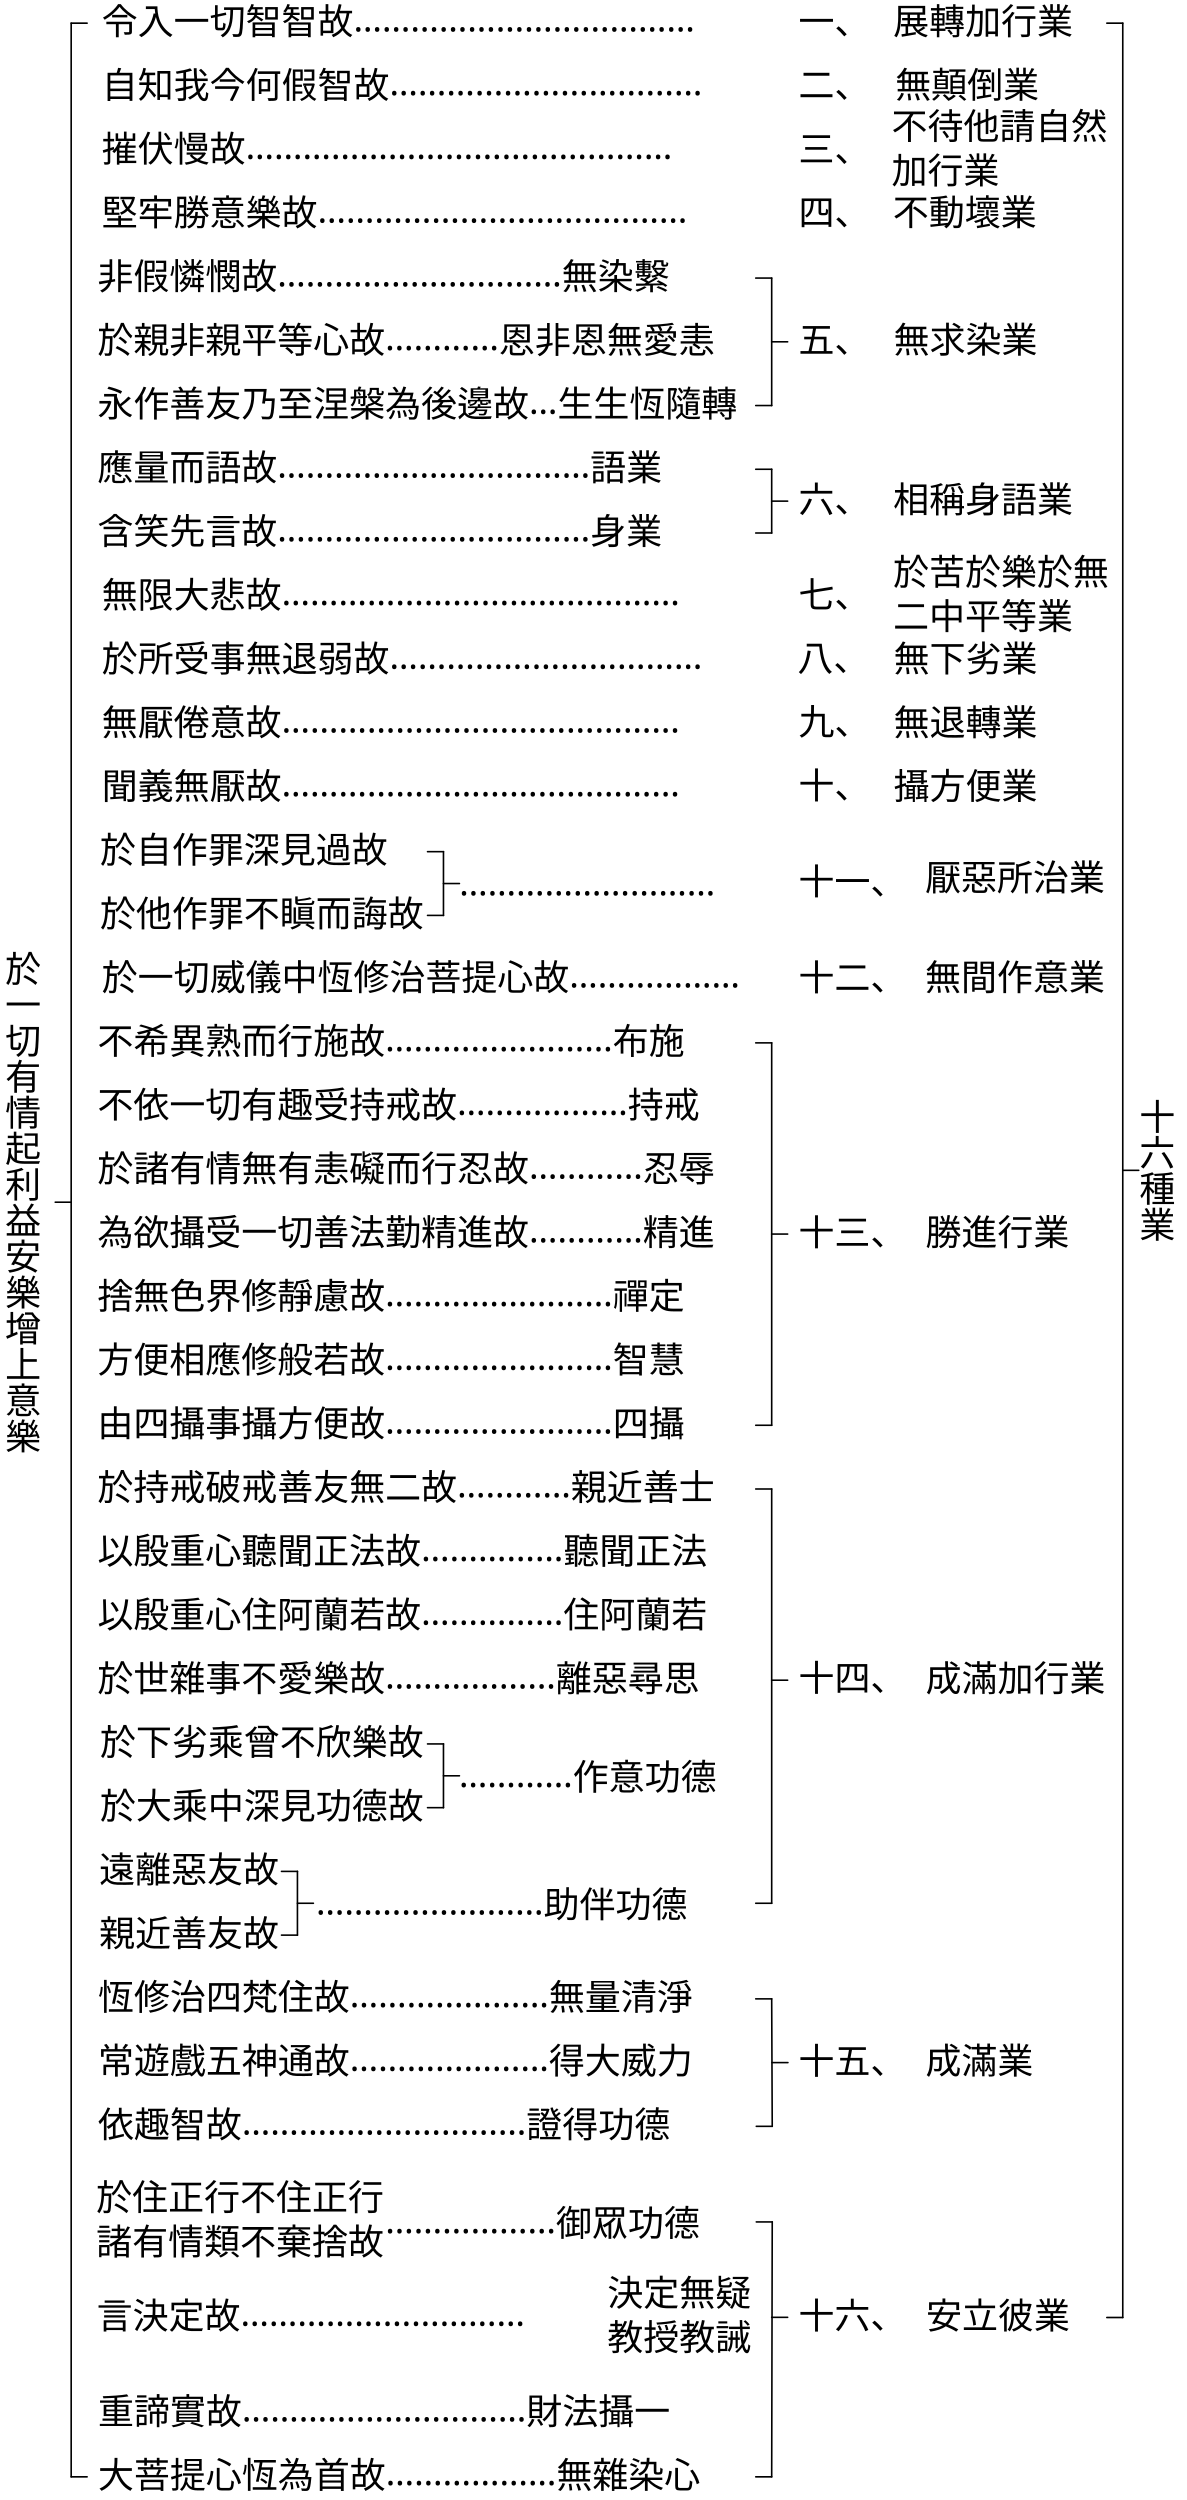
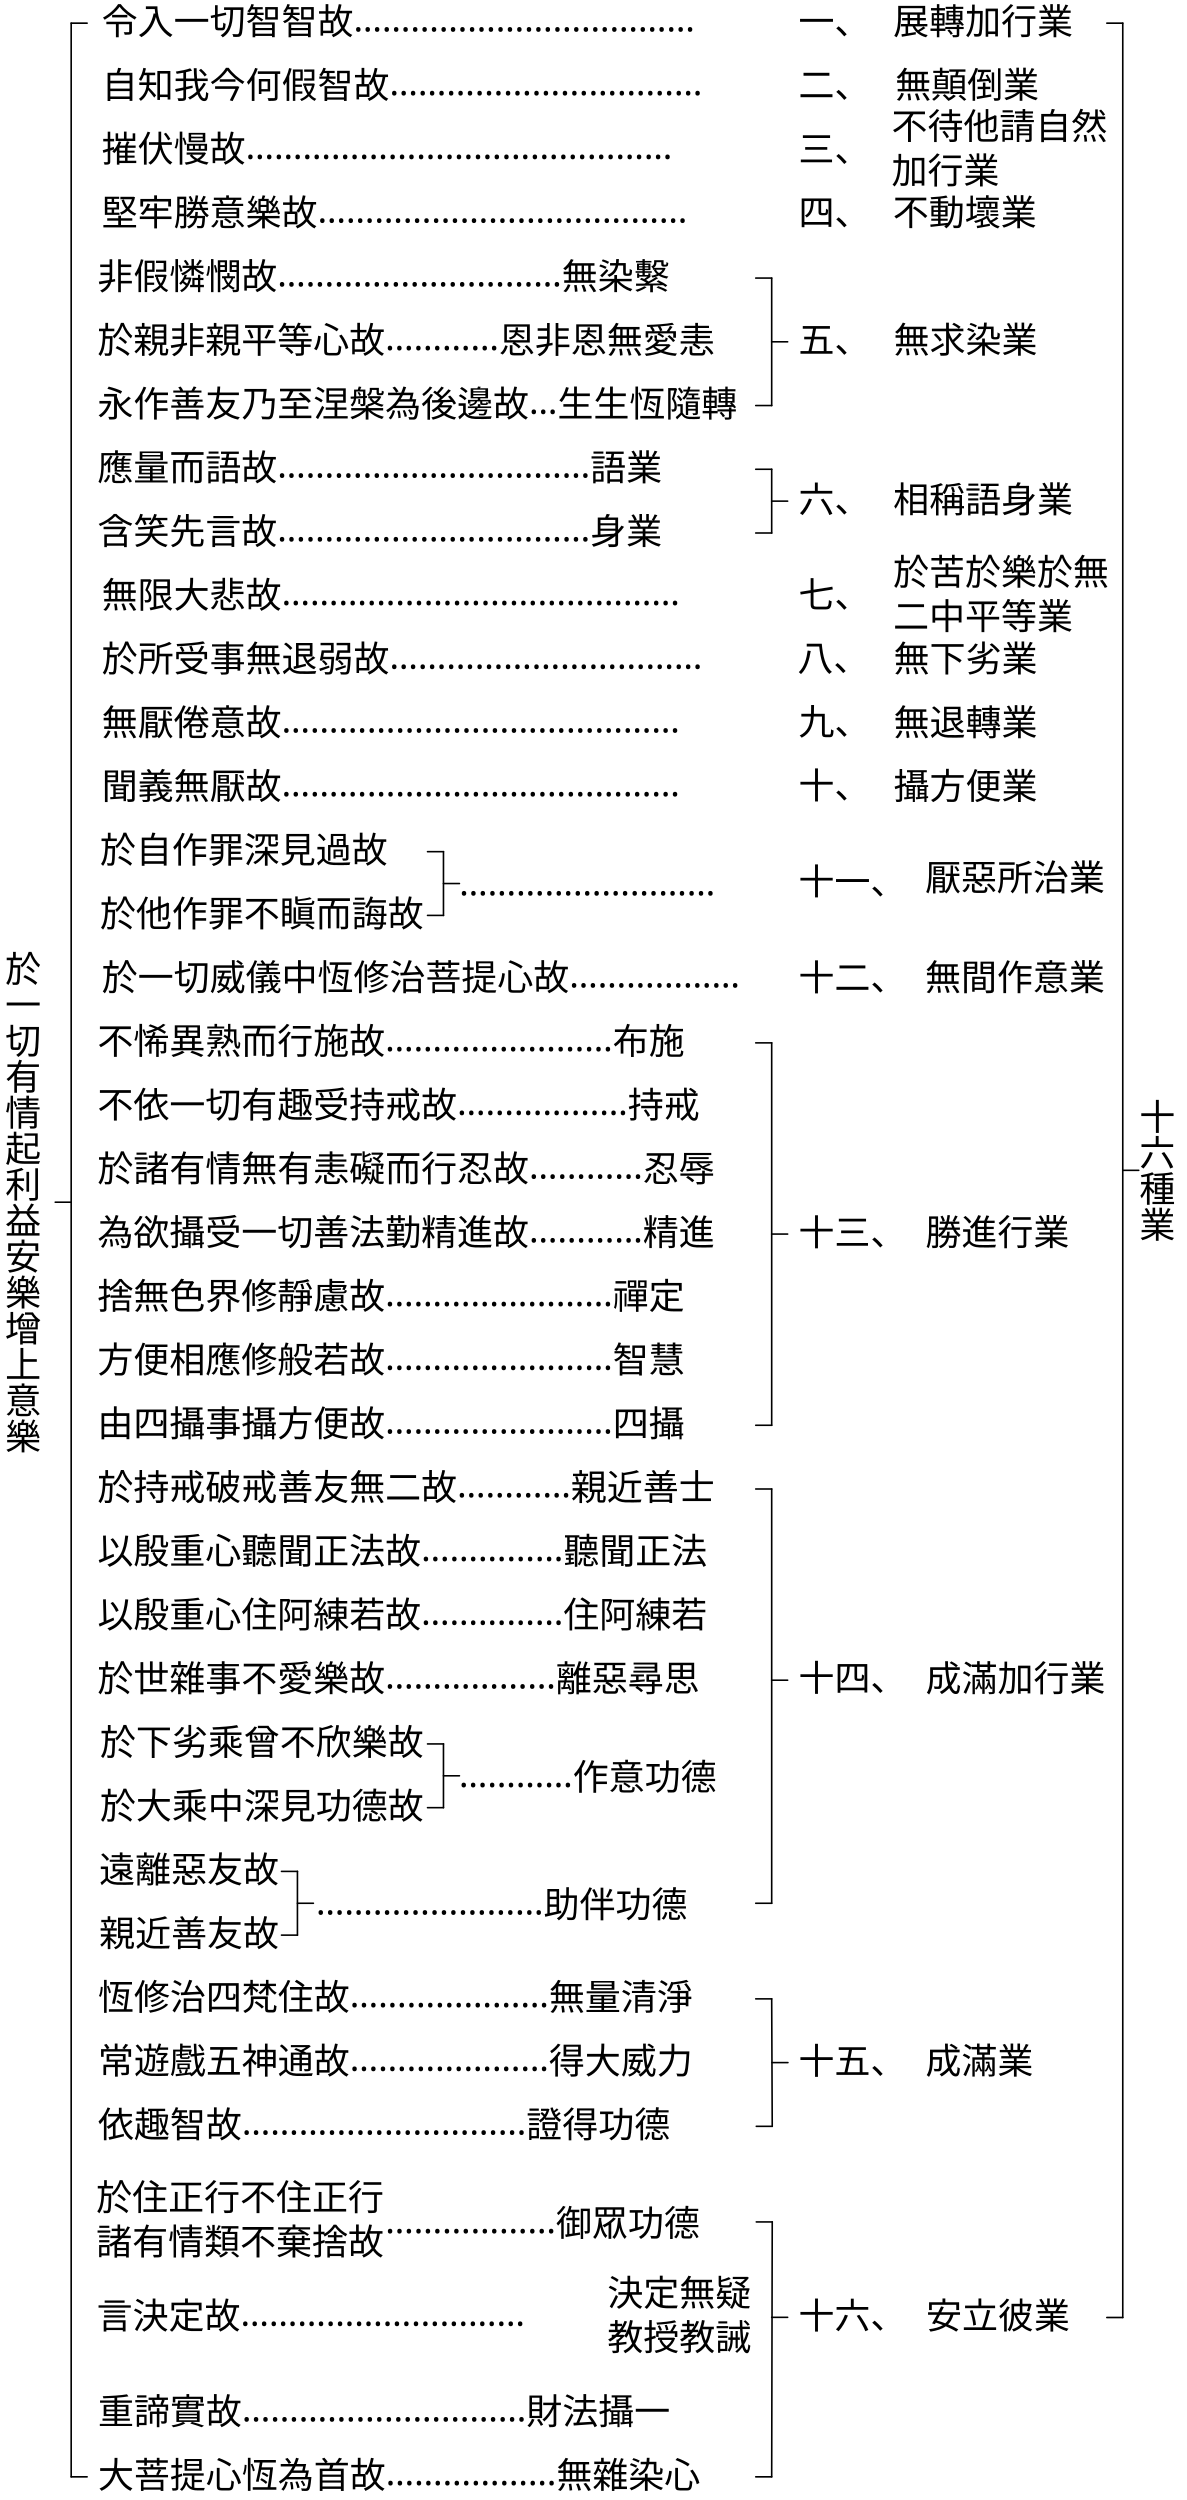
<svg xmlns="http://www.w3.org/2000/svg" width="7.331in" height="15.443in" viewBox="0 0 527.854 1111.9" xml:space="preserve" color-interpolation-filters="sRGB" class="st5">
  <style type="text/css">
	
		.st1 {fill:none;stroke:none;stroke-linecap:round;stroke-linejoin:round;stroke-width:0.72}
		.st2 {fill:#000000;font-family:新細明體;font-size:1.333em}
		.st3 {font-size:1em}
		.st4 {stroke:#000000;stroke-linecap:round;stroke-linejoin:round;stroke-width:0.72}
		.st5 {fill:none;fill-rule:evenodd;font-size:12px;overflow:visible;stroke-linecap:square;stroke-miterlimit:3}
	
	</style>
  <g>
    <g id="group128-1" transform="translate(0.36,-0.36)">
      <g id="shape1-2" transform="translate(39.563,-1091.34)">
        <rect x="0" y="1092.06" width="314.646" height="19.843" class="st1" />
        <text x="5.32" y="1106.96" class="st2">令入一切智智故………………………………</text>
      </g>
      <g id="shape2-5" transform="translate(392.866,-823.551)">
        <rect x="0" y="1066.55" width="104.346" height="45.354" class="st1" />
        <text x="0.25em 1.254em 2.259em 3.263em 4.267em 5.272em" y="1084.06" class="st2">於苦於樂於無<tspan x="0.25em 1.505em 2.761em          4.016em 5.272em" dy="1.234em" class="st3">二中平等業</tspan>
        </text>
      </g>
      <g id="shape3-9" transform="translate(350.346,-1091.34)">
        <rect x="0" y="1092.06" width="56.866" height="19.843" class="st1" />
        <text x="4.43" y="1106.96" class="st2">一、　</text>
      </g>
      <g id="shape4-12" transform="translate(350.346,-1063.08)">
        <rect x="0" y="1092.06" width="56.866" height="19.843" class="st1" />
        <text x="4.43" y="1106.96" class="st2">二、　</text>
      </g>
      <g id="shape5-15" transform="translate(350.346,-1034.56)">
        <rect x="0" y="1092.06" width="56.866" height="19.843" class="st1" />
        <text x="4.43" y="1106.96" class="st2">三、　</text>
      </g>
      <g id="shape6-18" transform="translate(350.346,-1006.39)">
        <rect x="0" y="1092.06" width="56.866" height="19.843" class="st1" />
        <text x="4.43" y="1106.96" class="st2">四、　</text>
      </g>
      <g id="shape7-21" transform="translate(350.346,-949.693)">
        <rect x="0" y="1092.06" width="56.866" height="19.843" class="st1" />
        <text x="4.43" y="1106.96" class="st2">五、　</text>
      </g>
      <g id="shape8-24" transform="translate(350.346,-878.654)">
        <rect x="0" y="1092.06" width="56.866" height="19.843" class="st1" />
        <text x="4.43" y="1106.96" class="st2">六、　</text>
      </g>
      <g id="shape9-27" transform="translate(350.346,-836.307)">
        <rect x="0" y="1092.06" width="56.866" height="19.843" class="st1" />
        <text x="4.43" y="1106.96" class="st2">七、　</text>
      </g>
      <g id="shape10-30" transform="translate(349.87,-808.134)">
        <rect x="0" y="1092.06" width="56.866" height="19.843" class="st1" />
        <text x="4.43" y="1106.96" class="st2">八、　</text>
      </g>
      <g id="shape11-33" transform="translate(350.346,-779.787)">
        <rect x="0" y="1092.06" width="56.866" height="19.843" class="st1" />
        <text x="4.43" y="1106.96" class="st2">九、　</text>
      </g>
      <g id="shape12-36" transform="translate(350.346,-751.441)">
        <rect x="0" y="1092.06" width="56.866" height="19.843" class="st1" />
        <text x="4.43" y="1106.96" class="st2">十、　</text>
      </g>
      <g id="shape13-39" transform="translate(350.346,-708.748)">
        <rect x="0" y="1092.06" width="56.866" height="19.843" class="st1" />
        <text x="4.43" y="1106.96" class="st2">十一、</text>
      </g>
      <g id="shape14-42" transform="translate(350.346,-666.055)">
        <rect x="0" y="1092.06" width="56.866" height="19.843" class="st1" />
        <text x="4.43" y="1106.96" class="st2">十二、</text>
      </g>
      <g id="shape15-45" transform="translate(350.346,-552.669)">
        <rect x="0" y="1092.06" width="56.866" height="19.843" class="st1" />
        <text x="4.43" y="1106.96" class="st2">十三、</text>
      </g>
      <g id="shape16-48" transform="translate(350.346,-354.504)">
        <rect x="0" y="1092.06" width="56.866" height="19.843" class="st1" />
        <text x="4.43" y="1106.96" class="st2">十四、</text>
      </g>
      <g id="shape17-51" transform="translate(350.346,-184.165)">
        <rect x="0" y="1092.06" width="56.866" height="19.843" class="st1" />
        <text x="4.43" y="1106.96" class="st2">十五、</text>
      </g>
      <g id="shape18-54" transform="translate(350.346,-70.8661)">
        <rect x="0" y="1092.06" width="56.866" height="19.843" class="st1" />
        <text x="4.43" y="1106.96" class="st2">十六、</text>
      </g>
      <g id="shape19-57" transform="translate(392.512,-1091.34)">
        <rect x="0" y="1092.06" width="88.756" height="19.843" class="st1" />
        <text x="4.38" y="1106.96" class="st2">展轉加行業</text>
      </g>
      <g id="shape20-60" transform="translate(391.094,-1063.08)">
        <rect x="0" y="1092.06" width="77.417" height="19.843" class="st1" />
        <text x="6.71" y="1106.96" class="st2">無顛倒業</text>
      </g>
      <g id="shape21-63" transform="translate(392.157,-1021.8)">
        <rect x="0" y="1066.55" width="108.598" height="45.354" class="st1" />
        <text x="4" y="1084.06" class="st2">不待他請自然<tspan x="4" dy="1.234em" class="st3">加行業</tspan>
        </text>
      </g>
      <g id="shape22-67" transform="translate(390.386,-1006.39)">
        <rect x="0" y="1092.06" width="76.709" height="19.843" class="st1" />
        <text x="6.35" y="1106.96" class="st2">不動壞業</text>
      </g>
      <g id="shape23-70" transform="translate(390.74,-949.693)">
        <rect x="0" y="1092.06" width="76.709" height="19.843" class="st1" />
        <text x="6.35" y="1106.96" class="st2">無求染業</text>
      </g>
      <g id="shape24-73" transform="translate(392.512,-878.654)">
        <rect x="0" y="1092.06" width="88.756" height="19.843" class="st1" />
-         <text x="4.38" y="1106.96" class="st2">相稱身語業</text>
+         <text x="4.38" y="1106.96" class="st2">相稱語身業</text>
      </g>
      <g id="shape25-76" transform="translate(39.563,-1062.99)">
        <rect x="0" y="1092.06" width="314.646" height="19.843" class="st1" />
        <text x="5.32" y="1106.96" class="st2">自知我今何假智故……………………………</text>
      </g>
      <g id="shape26-79" transform="translate(39.563,-1034.65)">
        <rect x="0" y="1092.06" width="314.646" height="19.843" class="st1" />
        <text x="5.32" y="1106.96" class="st2">摧伏慢故………………………………………</text>
      </g>
      <g id="shape27-82" transform="translate(39.563,-1006.3)">
        <rect x="0" y="1092.06" width="314.646" height="19.843" class="st1" />
        <text x="5.32" y="1106.96" class="st2">堅牢勝意樂故…………………………………</text>
      </g>
      <g id="shape28-85" transform="translate(37.437,-977.953)">
        <rect x="0" y="1092.06" width="299.055" height="19.843" class="st1" />
        <text x="5.53" y="1106.96" class="st2">非假憐憫故…………………………無染繫</text>
      </g>
      <g id="shape29-88" transform="translate(37.437,-949.606)">
        <rect x="0" y="1092.06" width="299.055" height="19.843" class="st1" />
        <text x="5.53" y="1106.96" class="st2">於親非親平等心故…………恩非恩無愛恚</text>
      </g>
      <g id="shape30-91" transform="translate(37.437,-921.26)">
        <rect x="0" y="1092.06" width="299.055" height="19.843" class="st1" />
        <text x="5.53" y="1106.96" class="st2">永作善友乃至涅槃為後邊故…生生恆隨轉</text>
      </g>
      <g id="shape31-94" transform="translate(335.783,-987.874)">
        <path d="M0 1111.9 L7.09 1111.9" class="st4" />
      </g>
      <g id="shape32-97" transform="translate(335.783,-931.181)">
        <path d="M0 1111.9 L7.09 1111.9" class="st4" />
      </g>
      <g id="shape33-100" transform="translate(342.87,-959.528)">
        <path d="M0 1111.9 L7.09 1111.9" class="st4" />
      </g>
      <g id="shape34-103" transform="translate(-769.031,180.72) rotate(-90)">
        <path d="M0 1111.9 L56.69 1111.9" class="st4" />
      </g>
      <g id="shape35-106" transform="translate(335.783,-902.835)">
        <path d="M0 1111.9 L7.09 1111.9" class="st4" />
      </g>
      <g id="shape36-109" transform="translate(342.87,-888.661)">
        <path d="M0 1111.9 L7.09 1111.9" class="st4" />
      </g>
      <g id="shape37-112" transform="translate(335.783,-874.488)">
        <path d="M0 1111.9 L7.09 1111.9" class="st4" />
      </g>
      <g id="shape38-115" transform="translate(-769.031,237.413) rotate(-90)">
        <path d="M0 1111.9 L28.35 1111.9" class="st4" />
      </g>
      <g id="shape39-118" transform="translate(37.437,-892.913)">
        <rect x="0" y="1092.06" width="299.055" height="19.843" class="st1" />
        <text x="5.53" y="1106.96" class="st2">應量而語故……………………………語業</text>
      </g>
      <g id="shape40-121" transform="translate(37.437,-864.567)">
        <rect x="0" y="1092.06" width="299.055" height="19.843" class="st1" />
        <text x="5.53" y="1106.96" class="st2">含笑先言故……………………………身業</text>
      </g>
      <g id="shape41-124" transform="translate(39.563,-836.22)">
        <rect x="0" y="1092.06" width="314.646" height="19.843" class="st1" />
        <text x="5.32" y="1106.96" class="st2">無限大悲故……………………………………</text>
      </g>
      <g id="shape42-127" transform="translate(39.563,-807.874)">
        <rect x="0" y="1092.06" width="314.646" height="19.843" class="st1" />
        <text x="5.32" y="1106.96" class="st2">於所受事無退弱故……………………………</text>
      </g>
      <g id="shape43-130" transform="translate(390.74,-807.874)">
        <rect x="0" y="1092.06" width="76.709" height="19.843" class="st1" />
        <text x="6.35" y="1106.96" class="st2">無下劣業</text>
      </g>
-       <g id="shape44-133" transform="translate(4.39648E-14,-460.508)">
+       <g id="shape44-133" transform="translate(1.59872E-14,-460.508)">
        <rect x="0" y="879.216" width="19.843" height="232.685" class="st1" />
        <text x="9.92" y="883.56" writing-mode="tb-rl" class="st2">於一切有情起利益安樂增上意樂</text>
      </g>
      <g id="shape45-136" transform="translate(39.563,-779.528)">
        <rect x="0" y="1092.06" width="314.646" height="19.843" class="st1" />
        <text x="5.32" y="1106.96" class="st2">無厭倦意故……………………………………</text>
      </g>
      <g id="shape46-139" transform="translate(390.74,-779.528)">
        <rect x="0" y="1092.06" width="76.709" height="19.843" class="st1" />
        <text x="6.35" y="1106.96" class="st2">無退轉業</text>
      </g>
      <g id="shape47-142" transform="translate(390.74,-751.181)">
        <rect x="0" y="1092.06" width="76.709" height="19.843" class="st1" />
        <text x="6.35" y="1106.96" class="st2">攝方便業</text>
      </g>
      <g id="shape48-145" transform="translate(39.563,-751.181)">
        <rect x="0" y="1092.06" width="314.646" height="19.843" class="st1" />
        <text x="5.32" y="1106.96" class="st2">聞義無厭故……………………………………</text>
      </g>
      <g id="shape49-148" transform="translate(38.1457,-722.835)">
        <rect x="0" y="1092.06" width="155.906" height="19.843" class="st1" />
        <text x="5.95" y="1106.96" class="st2">於自作罪深見過故</text>
      </g>
      <g id="shape51-151" transform="translate(38.1457,-694.488)">
        <rect x="0" y="1092.06" width="155.906" height="19.843" class="st1" />
        <text x="5.95" y="1106.96" class="st2">於他作罪不瞋而誨故</text>
      </g>
      <g id="shape52-154" transform="translate(189.799,-732.756)">
        <path d="M0 1111.9 L7.09 1111.9" class="st4" />
      </g>
      <g id="shape53-157" transform="translate(196.886,-718.583)">
        <path d="M0 1111.9 L7.09 1111.9" class="st4" />
      </g>
      <g id="shape54-160" transform="translate(189.799,-704.409)">
        <path d="M0 1111.9 L7.09 1111.9" class="st4" />
      </g>
      <g id="shape55-163" transform="translate(-915.015,407.492) rotate(-90)">
        <path d="M0 1111.9 L28.35 1111.9" class="st4" />
      </g>
      <g id="shape56-166" transform="translate(406.685,-710.52)">
        <rect x="0" y="1092.06" width="88.756" height="19.843" class="st1" />
        <text x="4.38" y="1106.96" class="st2">厭惡所治業</text>
      </g>
      <g id="shape57-169" transform="translate(39.563,-666.142)">
        <rect x="0" y="1092.06" width="314.646" height="19.843" class="st1" />
        <text x="5.32" y="1106.96" class="st2">於一切威儀中恆修治菩提心故………………</text>
      </g>
      <g id="shape58-172" transform="translate(406.685,-666.142)">
        <rect x="0" y="1092.06" width="88.756" height="19.843" class="st1" />
        <text x="4.38" y="1106.96" class="st2">無間作意業</text>
      </g>
      <g id="shape59-175" transform="translate(37.437,-637.795)">
        <rect x="0" y="1092.06" width="299.055" height="19.843" class="st1" />
-         <text x="5.53" y="1106.96" class="st2">不希異熟而行施故……………………布施</text>
+         <text x="5.53" y="1106.96" class="st2">不悕異熟而行施故……………………布施</text>
      </g>
      <g id="shape60-178" transform="translate(37.437,-609.449)">
        <rect x="0" y="1092.06" width="299.055" height="19.843" class="st1" />
        <text x="5.53" y="1106.96" class="st2">不依一切有趣受持戒故………………持戒</text>
      </g>
      <g id="shape61-181" transform="translate(37.437,-581.102)">
        <rect x="0" y="1092.06" width="299.055" height="19.843" class="st1" />
        <text x="5.53" y="1106.96" class="st2">於諸有情無有恚礙而行忍故…………忍辱</text>
      </g>
      <g id="shape62-184" transform="translate(37.437,-552.756)">
        <rect x="0" y="1092.06" width="299.055" height="19.843" class="st1" />
        <text x="5.53" y="1106.96" class="st2">為欲攝受一切善法勤精進故…………精進</text>
      </g>
      <g id="shape63-187" transform="translate(404.913,-552.756)">
        <rect x="0" y="1092.06" width="76.709" height="19.843" class="st1" />
        <text x="6.35" y="1106.96" class="st2">勝進行業</text>
      </g>
      <g id="shape64-190" transform="translate(335.783,-647.717)">
        <path d="M0 1111.9 L7.09 1111.9" class="st4" />
      </g>
      <g id="shape65-193" transform="translate(335.783,-477.638)">
        <path d="M0 1111.9 L7.09 1111.9" class="st4" />
      </g>
      <g id="shape66-196" transform="translate(-769.031,634.263) rotate(-90)">
        <path d="M0 1111.9 L170.08 1111.9" class="st4" />
      </g>
      <g id="shape67-199" transform="translate(342.87,-562.677)">
        <path d="M0 1111.9 L7.09 1111.9" class="st4" />
      </g>
      <g id="shape68-202" transform="translate(37.437,-524.409)">
        <rect x="0" y="1092.06" width="299.055" height="19.843" class="st1" />
        <text x="5.53" y="1106.96" class="st2">捨無色界修靜慮故……………………禪定</text>
      </g>
      <g id="shape69-205" transform="translate(37.437,-496.063)">
        <rect x="0" y="1092.06" width="299.055" height="19.843" class="st1" />
        <text x="5.53" y="1106.96" class="st2">方便相應修般若故……………………智慧</text>
      </g>
      <g id="shape70-208" transform="translate(37.437,-467.717)">
        <rect x="0" y="1092.06" width="299.055" height="19.843" class="st1" />
        <text x="5.53" y="1106.96" class="st2">由四攝事攝方便故……………………四攝</text>
      </g>
      <g id="shape71-211" transform="translate(37.437,-439.37)">
        <rect x="0" y="1092.06" width="299.055" height="19.843" class="st1" />
        <text x="5.53" y="1106.96" class="st2">於持戒破戒善友無二故…………親近善士</text>
      </g>
      <g id="shape72-214" transform="translate(37.437,-411.024)">
        <rect x="0" y="1092.06" width="299.055" height="19.843" class="st1" />
        <text x="5.53" y="1106.96" class="st2">以殷重心聽聞正法故……………聽聞正法</text>
      </g>
      <g id="shape73-217" transform="translate(37.437,-382.677)">
        <rect x="0" y="1092.06" width="299.055" height="19.843" class="st1" />
-         <text x="5.53" y="1106.96" class="st2">以殷重心住阿蘭若故……………住阿蘭若</text>
+         <text x="5.53" y="1106.96" class="st2">以殷重心住阿練若故……………住阿練若</text>
      </g>
      <g id="shape74-220" transform="translate(37.437,-354.331)">
        <rect x="0" y="1092.06" width="299.055" height="19.843" class="st1" />
        <text x="5.53" y="1106.96" class="st2">於世雜事不愛樂故………………離惡尋思</text>
      </g>
      <g id="shape75-223" transform="translate(38.1457,-325.984)">
        <rect x="0" y="1092.06" width="155.906" height="19.843" class="st1" />
        <text x="5.95" y="1106.96" class="st2">於下劣乘曾不欣樂故</text>
      </g>
      <g id="shape77-226" transform="translate(-915.015,804.342) rotate(-90)">
        <path d="M0 1111.9 L28.35 1111.9" class="st4" />
      </g>
      <g id="shape78-229" transform="translate(189.799,-307.559)">
        <path d="M0 1111.9 L7.09 1111.9" class="st4" />
      </g>
      <g id="shape79-232" transform="translate(196.886,-321.732)">
        <path d="M0 1111.9 L7.09 1111.9" class="st4" />
      </g>
      <g id="shape80-235" transform="translate(189.799,-335.906)">
        <path d="M0 1111.9 L7.09 1111.9" class="st4" />
      </g>
      <g id="shape81-238" transform="translate(38.1457,-297.638)">
        <rect x="0" y="1092.06" width="155.906" height="19.843" class="st1" />
        <text x="5.95" y="1106.96" class="st2">於大乘中深見功德故</text>
      </g>
      <g id="shape76-241" transform="translate(199.012,-311.811)">
        <rect x="0" y="1092.06" width="137.48" height="19.843" class="st1" />
        <text x="4.74" y="1106.96" class="st2">…………作意功德</text>
      </g>
      <g id="shape82-244" transform="translate(37.6811,-269.291)">
        <rect x="0" y="1092.06" width="92.126" height="19.843" class="st1" />
        <text x="6.06" y="1106.96" class="st2">遠離惡友故</text>
      </g>
      <g id="shape83-247" transform="translate(135.831,-255.118)">
        <rect x="0" y="1092.06" width="200.661" height="19.843" class="st1" />
        <text x="4.33" y="1106.96" class="st2">……………………助伴功德</text>
      </g>
      <g id="shape84-250" transform="translate(-979.968,861.035) rotate(-90)">
        <path d="M0 1111.9 L28.35 1111.9" class="st4" />
      </g>
      <g id="shape85-253" transform="translate(124.846,-250.866)">
        <path d="M0 1111.9 L7.09 1111.9" class="st4" />
      </g>
      <g id="shape86-256" transform="translate(131.933,-265.039)">
        <path d="M0 1111.9 L7.09 1111.9" class="st4" />
      </g>
      <g id="shape87-259" transform="translate(124.846,-279.213)">
        <path d="M0 1111.9 L7.09 1111.9" class="st4" />
      </g>
      <g id="shape88-262" transform="translate(37.6811,-240.945)">
        <rect x="0" y="1092.06" width="92.126" height="19.843" class="st1" />
        <text x="6.06" y="1106.96" class="st2">親近善友故</text>
      </g>
      <g id="shape89-265" transform="translate(335.783,-449.291)">
        <path d="M0 1111.9 L7.09 1111.9" class="st4" />
      </g>
      <g id="shape90-268" transform="translate(342.87,-364.252)">
        <path d="M0 1111.9 L7.09 1111.9" class="st4" />
      </g>
      <g id="shape91-271" transform="translate(335.783,-265.039)">
        <path d="M0 1111.9 L7.09 1111.9" class="st4" />
      </g>
      <g id="shape92-274" transform="translate(-769.031,846.862) rotate(-90)">
        <path d="M0 1111.9 L184.25 1111.9" class="st4" />
      </g>
      <g id="shape93-277" transform="translate(406.929,-354.331)">
        <rect x="0" y="1092.06" width="88.756" height="19.843" class="st1" />
        <text x="4.38" y="1106.96" class="st2">成滿加行業</text>
      </g>
      <g id="shape94-280" transform="translate(37.6811,-212.598)">
        <rect x="0" y="1092.06" width="299.055" height="19.843" class="st1" />
        <text x="5.53" y="1106.96" class="st2">恆修治四梵住故…………………無量清淨</text>
      </g>
      <g id="shape95-283" transform="translate(37.6811,-184.252)">
        <rect x="0" y="1092.06" width="299.055" height="19.843" class="st1" />
        <text x="5.53" y="1106.96" class="st2">常遊戲五神通故…………………得大威力</text>
      </g>
      <g id="shape96-286" transform="translate(37.6811,-155.906)">
        <rect x="0" y="1092.06" width="299.055" height="19.843" class="st1" />
        <text x="5.53" y="1106.96" class="st2">依趣智故…………………………證得功德</text>
      </g>
      <g id="shape97-289" transform="translate(342.992,-194.173)">
        <path d="M0 1111.9 L7.09 1111.9" class="st4" />
      </g>
      <g id="shape98-292" transform="translate(336.028,-165.827)">
        <path d="M0 1111.9 L7.09 1111.9" class="st4" />
      </g>
      <g id="shape99-295" transform="translate(335.783,-222.52)">
        <path d="M0 1111.9 L7.09 1111.9" class="st4" />
      </g>
      <g id="shape100-298" transform="translate(-768.777,950.862) rotate(-90.2467)">
        <path d="M0 1111.9 L56.69 1111.9" class="st4" />
      </g>
      <g id="shape101-301" transform="translate(405.965,-184.252)">
        <rect x="0" y="1092.06" width="58.551" height="19.843" class="st1" />
        <text x="5.28" y="1106.96" class="st2">成滿業</text>
      </g>
      <g id="shape102-304" transform="translate(36.9724,-100.63)">
        <rect x="0" y="1066.55" width="138.898" height="45.354" class="st1" />
        <text x="5.45" y="1084.06" class="st2">於住正行不住正行<tspan x="5.45" dy="1.234em" class="st3">諸有情類不棄捨故</tspan>
        </text>
      </g>
      <g id="shape103-308" transform="translate(165.949,-113.386)">
        <rect x="0" y="1092.06" width="170.079" height="19.843" class="st1" />
        <text x="5.04" y="1106.96" class="st2">………………御眾功德</text>
      </g>
      <g id="shape104-311" transform="translate(38.3898,-70.8661)">
        <rect x="0" y="1092.06" width="232.441" height="19.843" class="st1" />
        <text x="4.22" y="1106.96" class="st2">言決定故…………………………</text>
      </g>
      <g id="shape105-314" transform="translate(263.425,-58.1102)">
        <rect x="0" y="1066.55" width="76.709" height="45.354" class="st1" />
        <text x="6.35" y="1084.06" class="st2">決定無疑<tspan x="6.35" dy="1.234em" class="st3">教授教誡</tspan>
        </text>
      </g>
      <g id="shape106-318" transform="translate(405.157,-70.8661)">
        <rect x="0" y="1092.06" width="76.709" height="19.843" class="st1" />
        <text x="6.35" y="1106.96" class="st2">安立彼業</text>
      </g>
      <g id="shape107-321" transform="translate(491.933,-80.7874)">
        <path d="M0 1111.9 L7.09 1111.9" class="st4" />
      </g>
      <g id="shape108-324" transform="translate(491.933,-1101.26)">
        <path d="M0 1111.9 L7.09 1111.9" class="st4" />
      </g>
      <g id="shape109-327" transform="translate(499.02,-591.024)">
        <path d="M0 1111.9 L7.09 1111.9" class="st4" />
      </g>
      <g id="shape110-330" transform="translate(1610.92,10.6413) rotate(90)">
        <path d="M0 1111.9 L1020.47 1111.9" class="st4" />
      </g>
      <g id="shape111-333" transform="translate(501.622,-554.406)">
        <rect x="0" y="1038.66" width="25.512" height="73.236" class="st1" />
        <text x="12.76" y="1043.28" writing-mode="tb-rl" class="st2">十六種業</text>
      </g>
      <g id="shape112-336" transform="translate(37.6811,-28.3465)">
        <rect x="0" y="1092.06" width="299.055" height="19.843" class="st1" />
        <text x="5.53" y="1106.96" class="st2">重諦實故…………………………財法攝一</text>
      </g>
      <g id="shape113-339" transform="translate(37.6811,0)">
        <rect x="0" y="1092.06" width="299.055" height="19.843" class="st1" />
        <text x="5.53" y="1106.96" class="st2">大菩提心恆為首故………………無雜染心</text>
      </g>
      <g id="shape114-342" transform="translate(335.783,-9.92126)">
        <path d="M0 1111.9 L7.09 1111.9" class="st4" />
      </g>
      <g id="shape115-345" transform="translate(336.028,-123.307)">
        <path d="M0 1111.9 L7.09 1111.9" class="st4" />
      </g>
      <g id="shape116-348" transform="translate(342.87,-80.874)">
        <path d="M0 1111.9 L7.09 1111.9" class="st4" />
      </g>
      <g id="shape117-351" transform="translate(-769.028,1099.59) rotate(-89.8767)">
        <path d="M0 1111.9 L113.39 1111.9" class="st4" />
      </g>
      <g id="shape118-354" transform="translate(31.3031,-9.92126)">
        <path d="M0 1111.9 L7.09 1111.9" class="st4" />
      </g>
      <g id="shape119-357" transform="translate(31.3031,-1101.26)">
        <path d="M0 1111.9 L7.09 1111.9" class="st4" />
      </g>
      <g id="shape120-360" transform="translate(24.2165,-576.85)">
        <path d="M0 1111.9 L7.09 1111.9" class="st4" />
      </g>
      <g id="shape121-363" transform="translate(1143.2,10.6413) rotate(90)">
        <path d="M0 1111.9 L1091.34 1111.9" class="st4" />
      </g>
      <g id="shape127-366" transform="translate(185.713,-708.425)">
        <rect x="0" y="1092.06" width="180.315" height="19.843" class="st1" />
        <text x="18.16" y="1106.96" class="st2">………………………</text>
      </g>
    </g>
  </g>
</svg>
